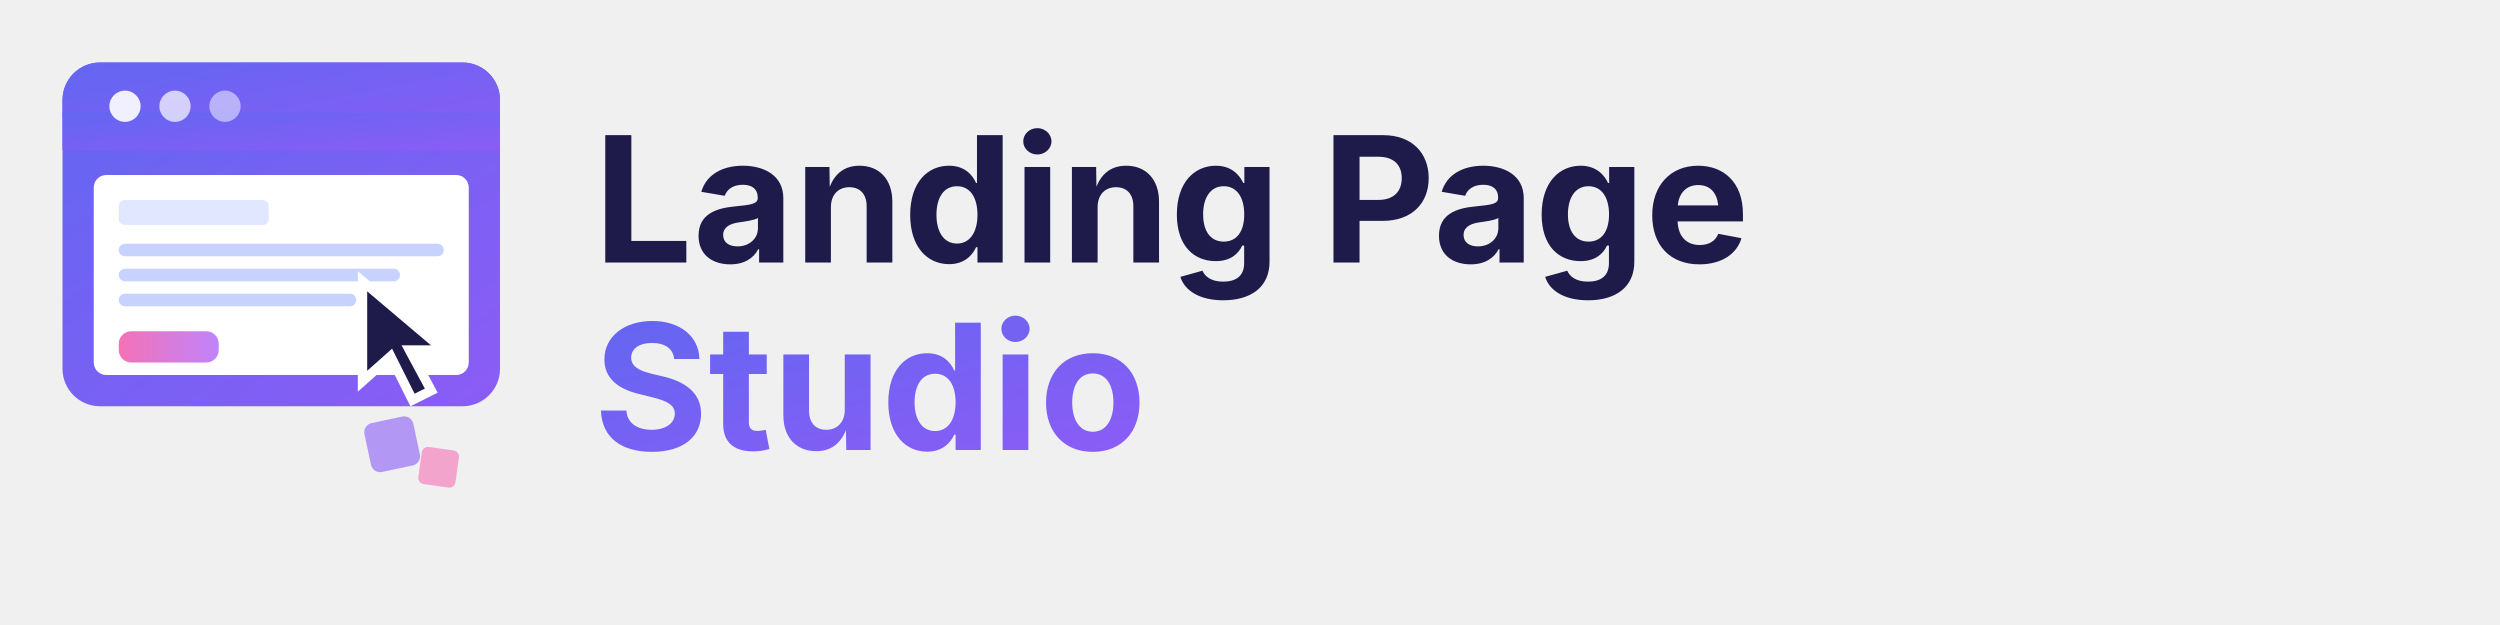
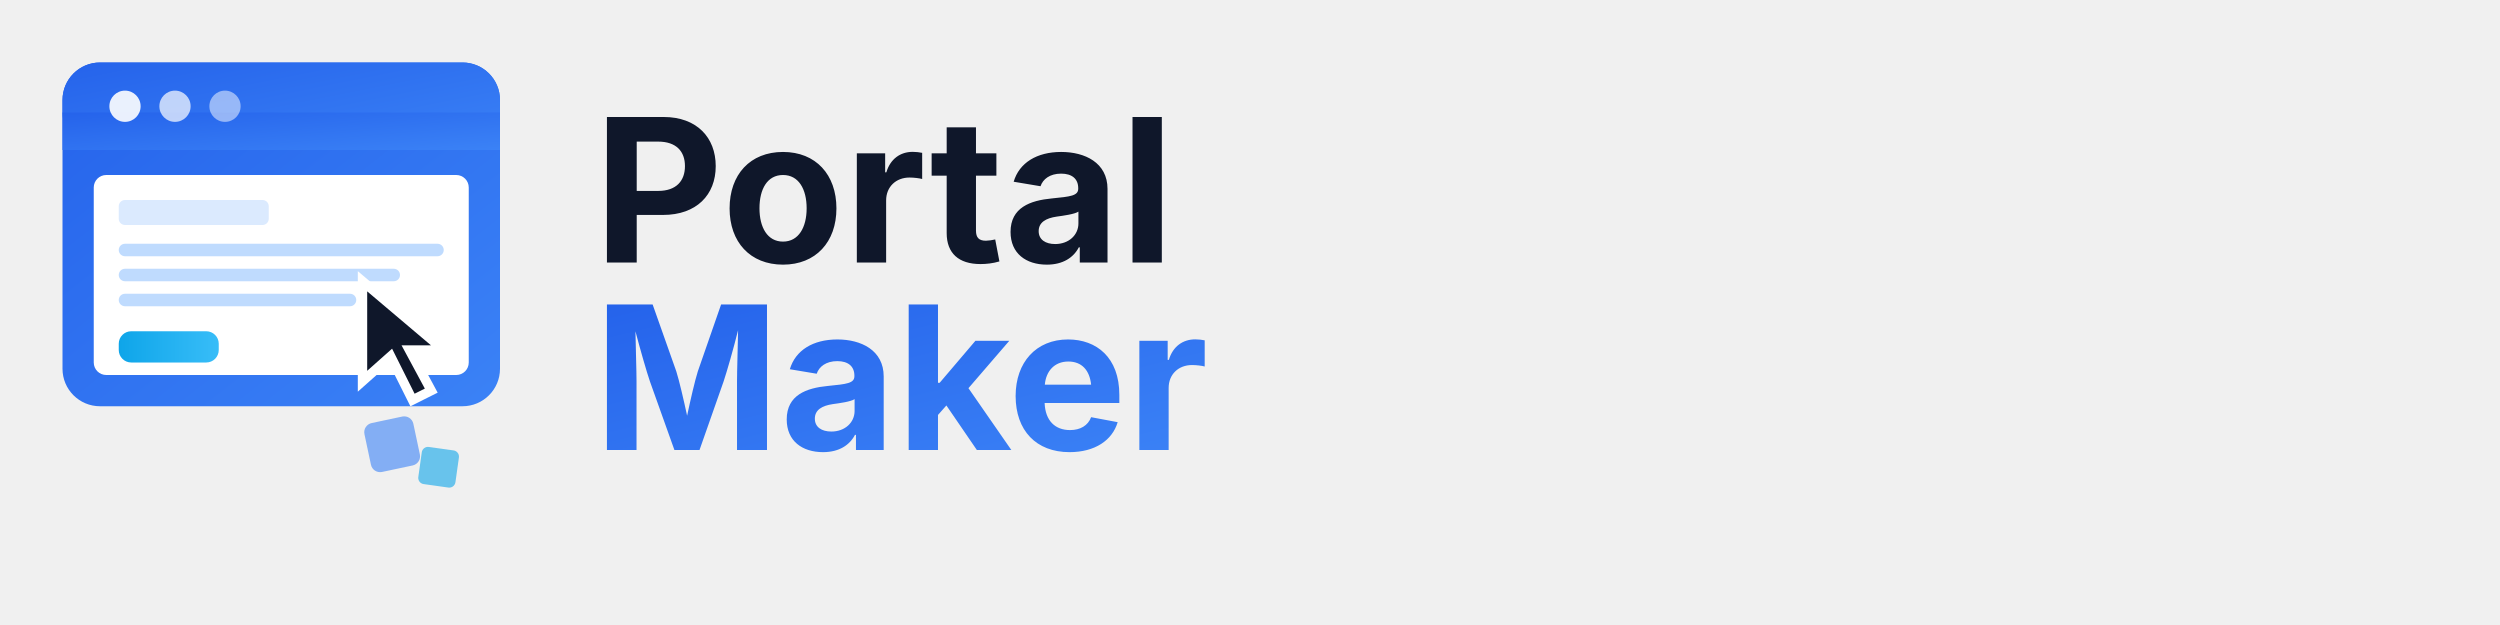
<svg xmlns="http://www.w3.org/2000/svg" viewBox="0 0 400 100" width="400" height="100">
  <defs>
    <linearGradient id="brandGradient" x1="0%" y1="0%" x2="100%" y2="100%">
-       <stop offset="0%" style="stop-color:#6366f1" />
-       <stop offset="100%" style="stop-color:#8b5cf6" />
+       <stop offset="0%" style="stop-color:#2563eb" />
+       <stop offset="100%" style="stop-color:#3b82f6" />
    </linearGradient>
    <linearGradient id="accentGradient" x1="0%" y1="0%" x2="100%" y2="0%">
-       <stop offset="0%" style="stop-color:#f472b6" />
-       <stop offset="100%" style="stop-color:#c084fc" />
+       <stop offset="0%" style="stop-color:#0ea5e9" />
+       <stop offset="100%" style="stop-color:#38bdf8" />
    </linearGradient>
  </defs>
  <g transform="translate(10, 10)">
    <rect x="0" y="0" width="70" height="55" rx="6" ry="6" fill="url(#brandGradient)" />
    <rect x="0" y="0" width="70" height="14" rx="6" ry="6" fill="url(#brandGradient)" />
    <rect x="0" y="8" width="70" height="6" fill="url(#brandGradient)" />
    <circle cx="10" cy="7" r="2.5" fill="#fff" opacity="0.9" />
    <circle cx="18" cy="7" r="2.5" fill="#fff" opacity="0.7" />
    <circle cx="26" cy="7" r="2.5" fill="#fff" opacity="0.5" />
    <rect x="5" y="18" width="60" height="32" rx="2" fill="#fff" />
-     <rect x="9" y="22" width="24" height="4" rx="1" fill="#e0e7ff" />
-     <rect x="9" y="29" width="52" height="2" rx="1" fill="#c7d2fe" />
-     <rect x="9" y="33" width="45" height="2" rx="1" fill="#c7d2fe" />
-     <rect x="9" y="37" width="38" height="2" rx="1" fill="#c7d2fe" />
+     <rect x="9" y="22" width="24" height="4" rx="1" fill="#dbeafe" />
+     <rect x="9" y="29" width="52" height="2" rx="1" fill="#bfdbfe" />
+     <rect x="9" y="33" width="45" height="2" rx="1" fill="#bfdbfe" />
+     <rect x="9" y="37" width="38" height="2" rx="1" fill="#bfdbfe" />
    <rect x="9" y="43" width="16" height="5" rx="2" fill="url(#accentGradient)" />
    <g transform="translate(48, 35)">
-       <path d="M0 0 L0 16 L4.5 12 L8 19 L11 17.5 L7.5 11 L13 11 Z" fill="#1e1b4b" stroke="#fff" stroke-width="1.5" />
+       <path d="M0 0 L0 16 L4.5 12 L8 19 L11 17.5 L7.5 11 L13 11 Z" fill="#0f172a" stroke="#fff" stroke-width="1.5" />
    </g>
  </g>
  <g transform="translate(58, 68)" opacity="0.6">
-     <rect x="0" y="0" width="8" height="8" rx="1.5" fill="#8b5cf6" transform="rotate(-12)" />
-     <rect x="10" y="2" width="6" height="6" rx="1" fill="#f472b6" transform="rotate(8)" />
+     <rect x="0" y="0" width="8" height="8" rx="1.5" fill="#3b82f6" transform="rotate(-12)" />
+     <rect x="10" y="2" width="6" height="6" rx="1" fill="#0ea5e9" transform="rotate(8)" />
  </g>
  <g transform="translate(95, 0)">
-     <text x="0" y="42" font-family="system-ui, -apple-system, 'Segoe UI', sans-serif" font-size="28" font-weight="700" fill="#1e1b4b">
-       Landing Page
+     <text x="0" y="42" font-family="system-ui, -apple-system, 'Segoe UI', sans-serif" font-size="32" font-weight="700" fill="#0f172a">
+       Portal
    </text>
-     <text x="0" y="72" font-family="system-ui, -apple-system, 'Segoe UI', sans-serif" font-size="28" font-weight="700" fill="url(#brandGradient)">
-       Studio
+     <text x="0" y="72" font-family="system-ui, -apple-system, 'Segoe UI', sans-serif" font-size="32" font-weight="700" fill="url(#brandGradient)">
+       Maker
    </text>
  </g>
</svg>
